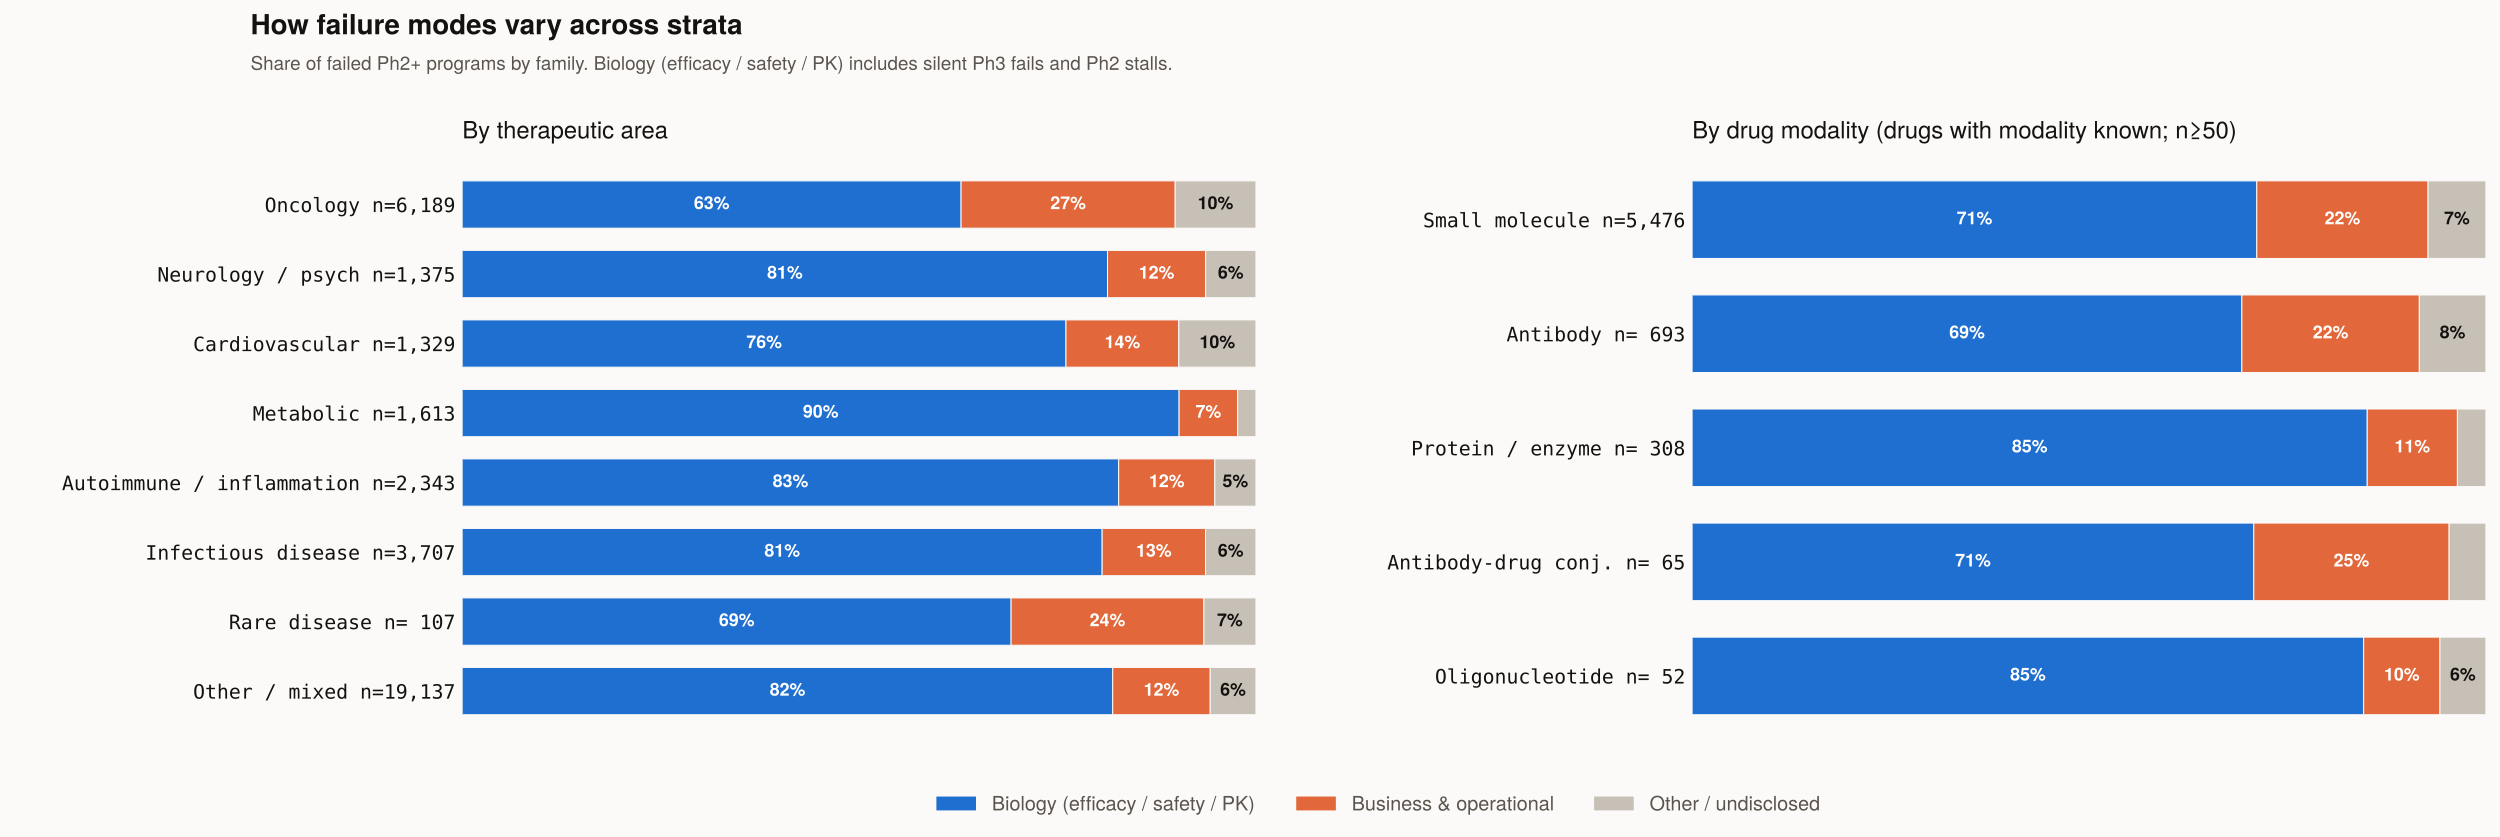
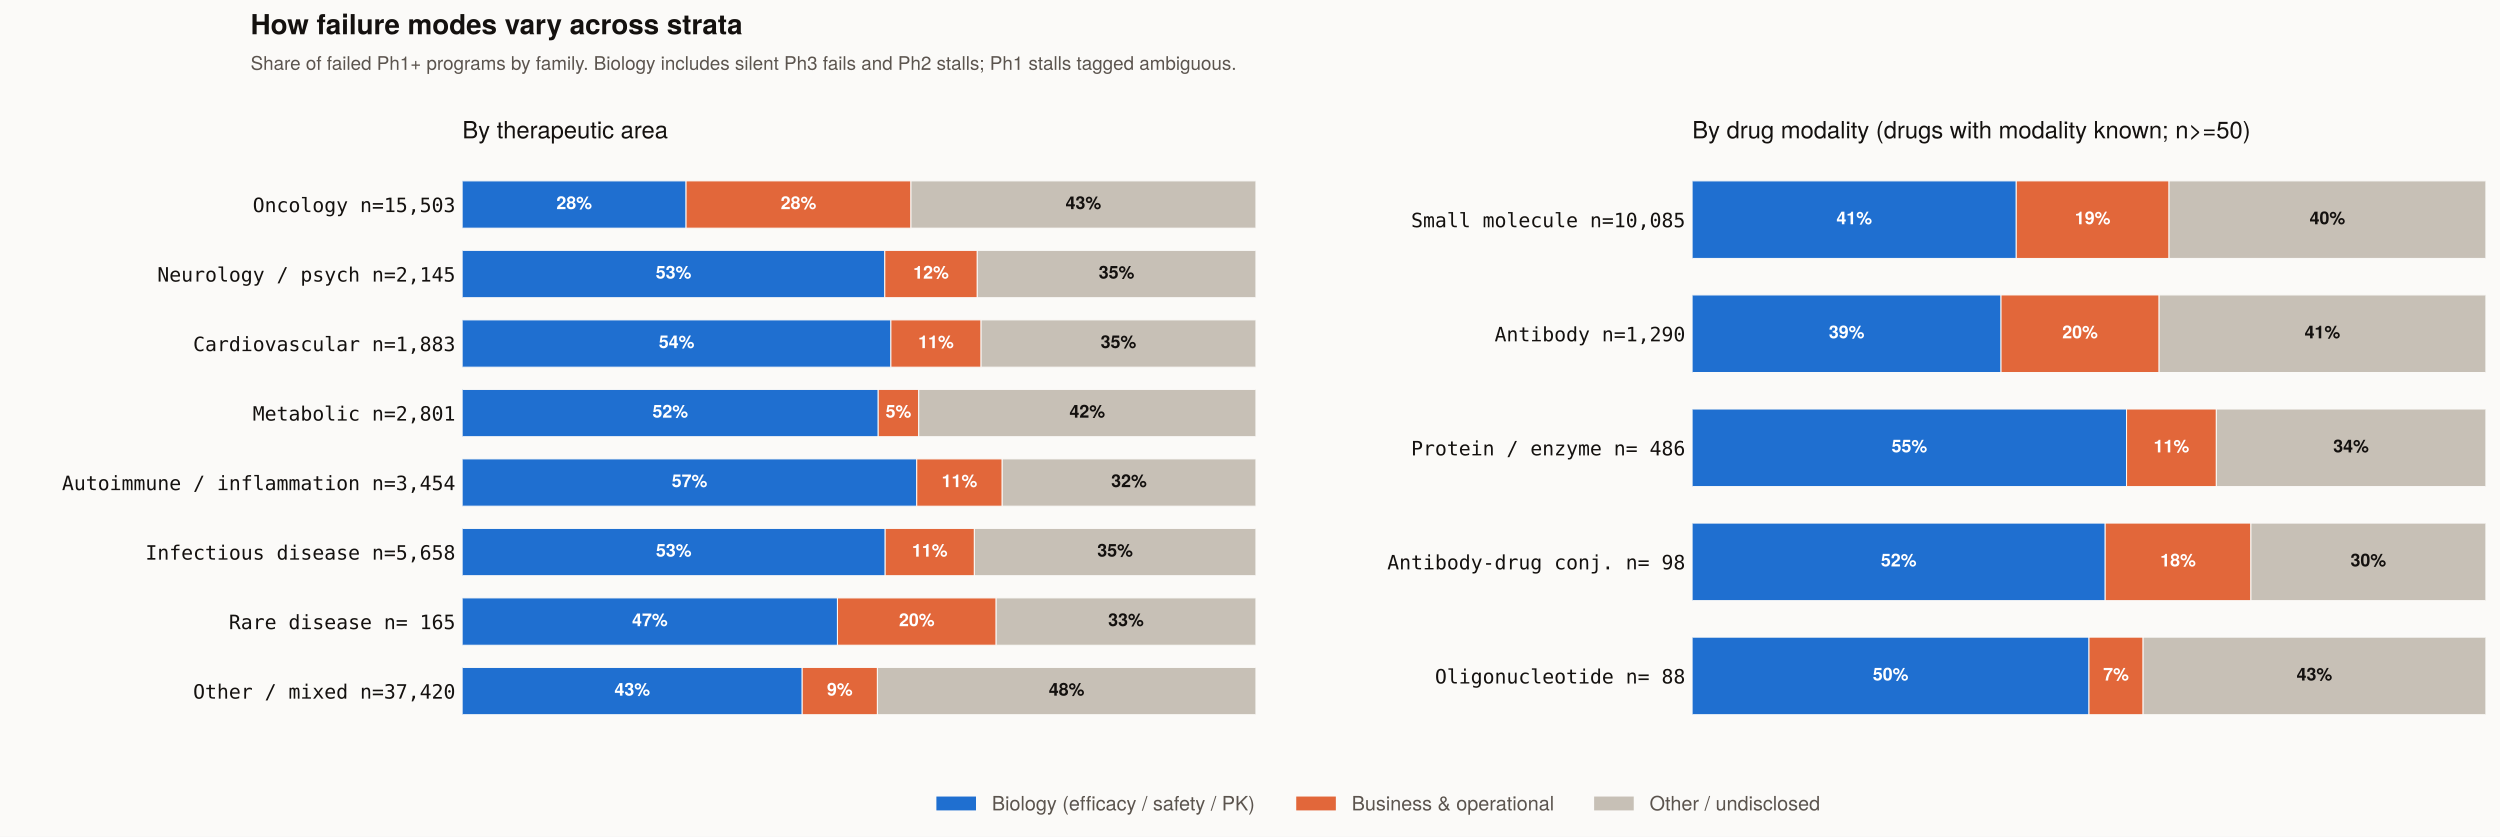
<svg xmlns="http://www.w3.org/2000/svg" width="1262.332pt" height="422.492pt" viewBox="0 0 1262.332 422.492" version="1.1">
  <defs>
    <style type="text/css">*{stroke-linejoin: round; stroke-linecap: butt}</style>
  </defs>
  <g id="figure_1">
    <g id="patch_1">
      <path d="M 0 422.492  L 1262.332 422.492  L 1262.332 -0  L 0 -0  z " style="fill: #fbfaf8" />
    </g>
    <g id="axes_1">
      <g id="patch_2">
        <path d="M 233.452 374.356  L 634.11 374.356  L 634.11 77.86  L 233.452 77.86  z " style="fill: #fbfaf8" />
      </g>
      <g id="matplotlib.axis_1" />
      <g id="matplotlib.axis_2">
        <g id="ytick_1">
          <g id="line2d_1" />
          <g id="text_1">
-             <text style="font-size: 10px; font-family: 'DejaVu Sans Mono', 'Bitstream Vera Sans Mono', 'Computer Modern Typewriter', 'Andale Mono', 'Nimbus Mono L', 'Courier New', 'Courier', 'Fixed', 'Terminal', monospace; text-anchor: end; fill: #14110f" x="229.952" y="107.096" transform="rotate(-0 229.9516 107.0962)">Oncology                     n=6,189</text>
+             <text style="font-size: 10px; font-family: 'DejaVu Sans Mono', 'Bitstream Vera Sans Mono', 'Computer Modern Typewriter', 'Andale Mono', 'Nimbus Mono L', 'Courier New', 'Courier', 'Fixed', 'Terminal', monospace; text-anchor: end; fill: #14110f" x="229.952" y="107.096" transform="rotate(-0 229.9516 107.0962)">Oncology                     n=15,503</text>
          </g>
        </g>
        <g id="ytick_2">
          <g id="line2d_2" />
          <g id="text_2">
-             <text style="font-size: 10px; font-family: 'DejaVu Sans Mono', 'Bitstream Vera Sans Mono', 'Computer Modern Typewriter', 'Andale Mono', 'Nimbus Mono L', 'Courier New', 'Courier', 'Fixed', 'Terminal', monospace; text-anchor: end; fill: #14110f" x="229.952" y="142.193" transform="rotate(-0 229.9516 142.1927)">Neurology / psych            n=1,375</text>
+             <text style="font-size: 10px; font-family: 'DejaVu Sans Mono', 'Bitstream Vera Sans Mono', 'Computer Modern Typewriter', 'Andale Mono', 'Nimbus Mono L', 'Courier New', 'Courier', 'Fixed', 'Terminal', monospace; text-anchor: end; fill: #14110f" x="229.952" y="142.193" transform="rotate(-0 229.9516 142.1927)">Neurology / psych            n=2,145</text>
          </g>
        </g>
        <g id="ytick_3">
          <g id="line2d_3" />
          <g id="text_3">
-             <text style="font-size: 10px; font-family: 'DejaVu Sans Mono', 'Bitstream Vera Sans Mono', 'Computer Modern Typewriter', 'Andale Mono', 'Nimbus Mono L', 'Courier New', 'Courier', 'Fixed', 'Terminal', monospace; text-anchor: end; fill: #14110f" x="229.952" y="177.289" transform="rotate(-0 229.9516 177.2893)">Cardiovascular               n=1,329</text>
+             <text style="font-size: 10px; font-family: 'DejaVu Sans Mono', 'Bitstream Vera Sans Mono', 'Computer Modern Typewriter', 'Andale Mono', 'Nimbus Mono L', 'Courier New', 'Courier', 'Fixed', 'Terminal', monospace; text-anchor: end; fill: #14110f" x="229.952" y="177.289" transform="rotate(-0 229.9516 177.2893)">Cardiovascular               n=1,883</text>
          </g>
        </g>
        <g id="ytick_4">
          <g id="line2d_4" />
          <g id="text_4">
-             <text style="font-size: 10px; font-family: 'DejaVu Sans Mono', 'Bitstream Vera Sans Mono', 'Computer Modern Typewriter', 'Andale Mono', 'Nimbus Mono L', 'Courier New', 'Courier', 'Fixed', 'Terminal', monospace; text-anchor: end; fill: #14110f" x="229.952" y="212.386" transform="rotate(-0 229.9516 212.3859)">Metabolic                    n=1,613</text>
+             <text style="font-size: 10px; font-family: 'DejaVu Sans Mono', 'Bitstream Vera Sans Mono', 'Computer Modern Typewriter', 'Andale Mono', 'Nimbus Mono L', 'Courier New', 'Courier', 'Fixed', 'Terminal', monospace; text-anchor: end; fill: #14110f" x="229.952" y="212.386" transform="rotate(-0 229.9516 212.3859)">Metabolic                    n=2,801</text>
          </g>
        </g>
        <g id="ytick_5">
          <g id="line2d_5" />
          <g id="text_5">
-             <text style="font-size: 10px; font-family: 'DejaVu Sans Mono', 'Bitstream Vera Sans Mono', 'Computer Modern Typewriter', 'Andale Mono', 'Nimbus Mono L', 'Courier New', 'Courier', 'Fixed', 'Terminal', monospace; text-anchor: end; fill: #14110f" x="229.952" y="247.483" transform="rotate(-0 229.9516 247.4825)">Autoimmune / inflammation    n=2,343</text>
+             <text style="font-size: 10px; font-family: 'DejaVu Sans Mono', 'Bitstream Vera Sans Mono', 'Computer Modern Typewriter', 'Andale Mono', 'Nimbus Mono L', 'Courier New', 'Courier', 'Fixed', 'Terminal', monospace; text-anchor: end; fill: #14110f" x="229.952" y="247.483" transform="rotate(-0 229.9516 247.4825)">Autoimmune / inflammation    n=3,454</text>
          </g>
        </g>
        <g id="ytick_6">
          <g id="line2d_6" />
          <g id="text_6">
-             <text style="font-size: 10px; font-family: 'DejaVu Sans Mono', 'Bitstream Vera Sans Mono', 'Computer Modern Typewriter', 'Andale Mono', 'Nimbus Mono L', 'Courier New', 'Courier', 'Fixed', 'Terminal', monospace; text-anchor: end; fill: #14110f" x="229.952" y="282.579" transform="rotate(-0 229.9516 282.5791)">Infectious disease           n=3,707</text>
+             <text style="font-size: 10px; font-family: 'DejaVu Sans Mono', 'Bitstream Vera Sans Mono', 'Computer Modern Typewriter', 'Andale Mono', 'Nimbus Mono L', 'Courier New', 'Courier', 'Fixed', 'Terminal', monospace; text-anchor: end; fill: #14110f" x="229.952" y="282.579" transform="rotate(-0 229.9516 282.5791)">Infectious disease           n=5,658</text>
          </g>
        </g>
        <g id="ytick_7">
          <g id="line2d_7" />
          <g id="text_7">
-             <text style="font-size: 10px; font-family: 'DejaVu Sans Mono', 'Bitstream Vera Sans Mono', 'Computer Modern Typewriter', 'Andale Mono', 'Nimbus Mono L', 'Courier New', 'Courier', 'Fixed', 'Terminal', monospace; text-anchor: end; fill: #14110f" x="229.952" y="317.676" transform="rotate(-0 229.9516 317.6757)">Rare disease                 n=  107</text>
+             <text style="font-size: 10px; font-family: 'DejaVu Sans Mono', 'Bitstream Vera Sans Mono', 'Computer Modern Typewriter', 'Andale Mono', 'Nimbus Mono L', 'Courier New', 'Courier', 'Fixed', 'Terminal', monospace; text-anchor: end; fill: #14110f" x="229.952" y="317.676" transform="rotate(-0 229.9516 317.6757)">Rare disease                 n=  165</text>
          </g>
        </g>
        <g id="ytick_8">
          <g id="line2d_8" />
          <g id="text_8">
-             <text style="font-size: 10px; font-family: 'DejaVu Sans Mono', 'Bitstream Vera Sans Mono', 'Computer Modern Typewriter', 'Andale Mono', 'Nimbus Mono L', 'Courier New', 'Courier', 'Fixed', 'Terminal', monospace; text-anchor: end; fill: #14110f" x="229.952" y="352.772" transform="rotate(-0 229.9516 352.7723)">Other / mixed                n=19,137</text>
+             <text style="font-size: 10px; font-family: 'DejaVu Sans Mono', 'Bitstream Vera Sans Mono', 'Computer Modern Typewriter', 'Andale Mono', 'Nimbus Mono L', 'Courier New', 'Courier', 'Fixed', 'Terminal', monospace; text-anchor: end; fill: #14110f" x="229.952" y="352.772" transform="rotate(-0 229.9516 352.7723)">Other / mixed                n=37,420</text>
          </g>
        </g>
      </g>
      <g id="patch_3">
-         <path d="M 233.452 91.338  L 485.279 91.338  L 485.279 115.203  L 233.452 115.203  z " clip-path="url(#peff1cca6f4)" style="fill: #1f6fd0; stroke: #fbfaf8; stroke-width: 0.5; stroke-linejoin: miter" />
+         <path d="M 233.452 91.338  L 346.415 91.338  L 346.415 115.203  L 233.452 115.203  z " clip-path="url(#pc1fa1af60c)" style="fill: #1f6fd0; stroke: #fbfaf8; stroke-width: 0.5; stroke-linejoin: miter" />
      </g>
      <g id="patch_4">
-         <path d="M 233.452 126.434  L 559.224 126.434  L 559.224 150.3  L 233.452 150.3  z " clip-path="url(#peff1cca6f4)" style="fill: #1f6fd0; stroke: #fbfaf8; stroke-width: 0.5; stroke-linejoin: miter" />
+         <path d="M 233.452 126.434  L 446.763 126.434  L 446.763 150.3  L 233.452 150.3  z " clip-path="url(#pc1fa1af60c)" style="fill: #1f6fd0; stroke: #fbfaf8; stroke-width: 0.5; stroke-linejoin: miter" />
      </g>
      <g id="patch_5">
-         <path d="M 233.452 161.531  L 538.242 161.531  L 538.242 185.396  L 233.452 185.396  z " clip-path="url(#peff1cca6f4)" style="fill: #1f6fd0; stroke: #fbfaf8; stroke-width: 0.5; stroke-linejoin: miter" />
+         <path d="M 233.452 161.531  L 449.846 161.531  L 449.846 185.396  L 233.452 185.396  z " clip-path="url(#pc1fa1af60c)" style="fill: #1f6fd0; stroke: #fbfaf8; stroke-width: 0.5; stroke-linejoin: miter" />
      </g>
      <g id="patch_6">
-         <path d="M 233.452 196.627  L 595.361 196.627  L 595.361 220.493  L 233.452 220.493  z " clip-path="url(#peff1cca6f4)" style="fill: #1f6fd0; stroke: #fbfaf8; stroke-width: 0.5; stroke-linejoin: miter" />
+         <path d="M 233.452 196.627  L 443.436 196.627  L 443.436 220.493  L 233.452 220.493  z " clip-path="url(#pc1fa1af60c)" style="fill: #1f6fd0; stroke: #fbfaf8; stroke-width: 0.5; stroke-linejoin: miter" />
      </g>
      <g id="patch_7">
-         <path d="M 233.452 231.724  L 564.854 231.724  L 564.854 255.59  L 233.452 255.59  z " clip-path="url(#peff1cca6f4)" style="fill: #1f6fd0; stroke: #fbfaf8; stroke-width: 0.5; stroke-linejoin: miter" />
+         <path d="M 233.452 231.724  L 462.897 231.724  L 462.897 255.59  L 233.452 255.59  z " clip-path="url(#pc1fa1af60c)" style="fill: #1f6fd0; stroke: #fbfaf8; stroke-width: 0.5; stroke-linejoin: miter" />
      </g>
      <g id="patch_8">
-         <path d="M 233.452 266.82  L 556.508 266.82  L 556.508 290.686  L 233.452 290.686  z " clip-path="url(#peff1cca6f4)" style="fill: #1f6fd0; stroke: #fbfaf8; stroke-width: 0.5; stroke-linejoin: miter" />
+         <path d="M 233.452 266.82  L 446.952 266.82  L 446.952 290.686  L 233.452 290.686  z " clip-path="url(#pc1fa1af60c)" style="fill: #1f6fd0; stroke: #fbfaf8; stroke-width: 0.5; stroke-linejoin: miter" />
      </g>
      <g id="patch_9">
-         <path d="M 233.452 301.917  L 510.543 301.917  L 510.543 325.783  L 233.452 325.783  z " clip-path="url(#peff1cca6f4)" style="fill: #1f6fd0; stroke: #fbfaf8; stroke-width: 0.5; stroke-linejoin: miter" />
+         <path d="M 233.452 301.917  L 422.854 301.917  L 422.854 325.783  L 233.452 325.783  z " clip-path="url(#pc1fa1af60c)" style="fill: #1f6fd0; stroke: #fbfaf8; stroke-width: 0.5; stroke-linejoin: miter" />
      </g>
      <g id="patch_10">
-         <path d="M 233.452 337.014  L 561.859 337.014  L 561.859 360.879  L 233.452 360.879  z " clip-path="url(#peff1cca6f4)" style="fill: #1f6fd0; stroke: #fbfaf8; stroke-width: 0.5; stroke-linejoin: miter" />
+         <path d="M 233.452 337.014  L 405.054 337.014  L 405.054 360.879  L 233.452 360.879  z " clip-path="url(#pc1fa1af60c)" style="fill: #1f6fd0; stroke: #fbfaf8; stroke-width: 0.5; stroke-linejoin: miter" />
      </g>
      <g id="text_9">
-         <text style="font-weight: 700; font-size: 9px; font-family: 'Helvetica Neue'; text-anchor: middle; fill: #ffffff" x="359.366" y="105.597" transform="rotate(-0 359.3655 105.597)">63%</text>
+         <text style="font-weight: 700; font-size: 9px; font-family: 'Helvetica Neue'; text-anchor: middle; fill: #ffffff" x="289.934" y="105.597" transform="rotate(-0 289.9335 105.597)">28%</text>
      </g>
      <g id="text_10">
-         <text style="font-weight: 700; font-size: 9px; font-family: 'Helvetica Neue'; text-anchor: middle; fill: #ffffff" x="396.338" y="140.694" transform="rotate(-0 396.3376 140.6936)">81%</text>
+         <text style="font-weight: 700; font-size: 9px; font-family: 'Helvetica Neue'; text-anchor: middle; fill: #ffffff" x="340.107" y="140.694" transform="rotate(-0 340.1071 140.6936)">53%</text>
      </g>
      <g id="text_11">
-         <text style="font-weight: 700; font-size: 9px; font-family: 'Helvetica Neue'; text-anchor: middle; fill: #ffffff" x="385.847" y="175.79" transform="rotate(-0 385.8466 175.7902)">76%</text>
+         <text style="font-weight: 700; font-size: 9px; font-family: 'Helvetica Neue'; text-anchor: middle; fill: #ffffff" x="341.649" y="175.79" transform="rotate(-0 341.6486 175.7902)">54%</text>
      </g>
      <g id="text_12">
-         <text style="font-weight: 700; font-size: 9px; font-family: 'Helvetica Neue'; text-anchor: middle; fill: #ffffff" x="414.406" y="210.887" transform="rotate(-0 414.4063 210.8868)">90%</text>
+         <text style="font-weight: 700; font-size: 9px; font-family: 'Helvetica Neue'; text-anchor: middle; fill: #ffffff" x="338.444" y="210.887" transform="rotate(-0 338.4439 210.8868)">52%</text>
      </g>
      <g id="text_13">
-         <text style="font-weight: 700; font-size: 9px; font-family: 'Helvetica Neue'; text-anchor: middle; fill: #ffffff" x="399.153" y="245.983" transform="rotate(-0 399.153 245.9834)">83%</text>
+         <text style="font-weight: 700; font-size: 9px; font-family: 'Helvetica Neue'; text-anchor: middle; fill: #ffffff" x="348.174" y="245.983" transform="rotate(-0 348.1741 245.9834)">57%</text>
      </g>
      <g id="text_14">
-         <text style="font-weight: 700; font-size: 9px; font-family: 'Helvetica Neue'; text-anchor: middle; fill: #ffffff" x="394.98" y="281.08" transform="rotate(-0 394.9796 281.08)">81%</text>
+         <text style="font-weight: 700; font-size: 9px; font-family: 'Helvetica Neue'; text-anchor: middle; fill: #ffffff" x="340.202" y="281.08" transform="rotate(-0 340.2019 281.08)">53%</text>
      </g>
      <g id="text_15">
-         <text style="font-weight: 700; font-size: 9px; font-family: 'Helvetica Neue'; text-anchor: middle; fill: #ffffff" x="371.997" y="316.177" transform="rotate(-0 371.9971 316.1766)">69%</text>
+         <text style="font-weight: 700; font-size: 9px; font-family: 'Helvetica Neue'; text-anchor: middle; fill: #ffffff" x="328.153" y="316.177" transform="rotate(-0 328.1527 316.1766)">47%</text>
      </g>
      <g id="text_16">
-         <text style="font-weight: 700; font-size: 9px; font-family: 'Helvetica Neue'; text-anchor: middle; fill: #ffffff" x="397.655" y="351.273" transform="rotate(-0 397.6553 351.2731)">82%</text>
+         <text style="font-weight: 700; font-size: 9px; font-family: 'Helvetica Neue'; text-anchor: middle; fill: #ffffff" x="319.253" y="351.273" transform="rotate(-0 319.2527 351.2731)">43%</text>
      </g>
      <g id="patch_11">
-         <path d="M 485.279 91.338  L 593.391 91.338  L 593.391 115.203  L 485.279 115.203  z " clip-path="url(#peff1cca6f4)" style="fill: #e2673a; stroke: #fbfaf8; stroke-width: 0.5; stroke-linejoin: miter" />
+         <path d="M 346.415 91.338  L 459.974 91.338  L 459.974 115.203  L 346.415 115.203  z " clip-path="url(#pc1fa1af60c)" style="fill: #e2673a; stroke: #fbfaf8; stroke-width: 0.5; stroke-linejoin: miter" />
      </g>
      <g id="patch_12">
-         <path d="M 559.224 126.434  L 608.76 126.434  L 608.76 150.3  L 559.224 150.3  z " clip-path="url(#peff1cca6f4)" style="fill: #e2673a; stroke: #fbfaf8; stroke-width: 0.5; stroke-linejoin: miter" />
+         <path d="M 446.763 126.434  L 493.46 126.434  L 493.46 150.3  L 446.763 150.3  z " clip-path="url(#pc1fa1af60c)" style="fill: #e2673a; stroke: #fbfaf8; stroke-width: 0.5; stroke-linejoin: miter" />
      </g>
      <g id="patch_13">
-         <path d="M 538.242 161.531  L 595.22 161.531  L 595.22 185.396  L 538.242 185.396  z " clip-path="url(#peff1cca6f4)" style="fill: #e2673a; stroke: #fbfaf8; stroke-width: 0.5; stroke-linejoin: miter" />
+         <path d="M 449.846 161.531  L 495.38 161.531  L 495.38 185.396  L 449.846 185.396  z " clip-path="url(#pc1fa1af60c)" style="fill: #e2673a; stroke: #fbfaf8; stroke-width: 0.5; stroke-linejoin: miter" />
      </g>
      <g id="patch_14">
-         <path d="M 595.361 196.627  L 624.92 196.627  L 624.92 220.493  L 595.361 220.493  z " clip-path="url(#peff1cca6f4)" style="fill: #e2673a; stroke: #fbfaf8; stroke-width: 0.5; stroke-linejoin: miter" />
+         <path d="M 443.436 196.627  L 463.891 196.627  L 463.891 220.493  L 443.436 220.493  z " clip-path="url(#pc1fa1af60c)" style="fill: #e2673a; stroke: #fbfaf8; stroke-width: 0.5; stroke-linejoin: miter" />
      </g>
      <g id="patch_15">
-         <path d="M 564.854 231.724  L 613.419 231.724  L 613.419 255.59  L 564.854 255.59  z " clip-path="url(#peff1cca6f4)" style="fill: #e2673a; stroke: #fbfaf8; stroke-width: 0.5; stroke-linejoin: miter" />
+         <path d="M 462.897 231.724  L 506.048 231.724  L 506.048 255.59  L 462.897 255.59  z " clip-path="url(#pc1fa1af60c)" style="fill: #e2673a; stroke: #fbfaf8; stroke-width: 0.5; stroke-linejoin: miter" />
      </g>
      <g id="patch_16">
-         <path d="M 556.508 266.82  L 608.711 266.82  L 608.711 290.686  L 556.508 290.686  z " clip-path="url(#peff1cca6f4)" style="fill: #e2673a; stroke: #fbfaf8; stroke-width: 0.5; stroke-linejoin: miter" />
+         <path d="M 446.952 266.82  L 491.989 266.82  L 491.989 290.686  L 446.952 290.686  z " clip-path="url(#pc1fa1af60c)" style="fill: #e2673a; stroke: #fbfaf8; stroke-width: 0.5; stroke-linejoin: miter" />
      </g>
      <g id="patch_17">
-         <path d="M 510.543 301.917  L 607.899 301.917  L 607.899 325.783  L 510.543 325.783  z " clip-path="url(#peff1cca6f4)" style="fill: #e2673a; stroke: #fbfaf8; stroke-width: 0.5; stroke-linejoin: miter" />
+         <path d="M 422.854 301.917  L 502.986 301.917  L 502.986 325.783  L 422.854 325.783  z " clip-path="url(#pc1fa1af60c)" style="fill: #e2673a; stroke: #fbfaf8; stroke-width: 0.5; stroke-linejoin: miter" />
      </g>
      <g id="patch_18">
-         <path d="M 561.859 337.014  L 611.08 337.014  L 611.08 360.879  L 561.859 360.879  z " clip-path="url(#peff1cca6f4)" style="fill: #e2673a; stroke: #fbfaf8; stroke-width: 0.5; stroke-linejoin: miter" />
+         <path d="M 405.054 337.014  L 443.032 337.014  L 443.032 360.879  L 405.054 360.879  z " clip-path="url(#pc1fa1af60c)" style="fill: #e2673a; stroke: #fbfaf8; stroke-width: 0.5; stroke-linejoin: miter" />
      </g>
      <g id="text_17">
-         <text style="font-weight: 700; font-size: 9px; font-family: 'Helvetica Neue'; text-anchor: middle; fill: #ffffff" x="539.335" y="105.597" transform="rotate(-0 539.3351 105.597)">27%</text>
+         <text style="font-weight: 700; font-size: 9px; font-family: 'Helvetica Neue'; text-anchor: middle; fill: #ffffff" x="403.195" y="105.597" transform="rotate(-0 403.1947 105.597)">28%</text>
      </g>
      <g id="text_18">
-         <text style="font-weight: 700; font-size: 9px; font-family: 'Helvetica Neue'; text-anchor: middle; fill: #ffffff" x="583.992" y="140.694" transform="rotate(-0 583.9916 140.6936)">12%</text>
+         <text style="font-weight: 700; font-size: 9px; font-family: 'Helvetica Neue'; text-anchor: middle; fill: #ffffff" x="470.111" y="140.694" transform="rotate(-0 470.1111 140.6936)">12%</text>
      </g>
      <g id="text_19">
-         <text style="font-weight: 700; font-size: 9px; font-family: 'Helvetica Neue'; text-anchor: middle; fill: #ffffff" x="566.731" y="175.79" transform="rotate(-0 566.731 175.7902)">14%</text>
+         <text style="font-weight: 700; font-size: 9px; font-family: 'Helvetica Neue'; text-anchor: middle; fill: #ffffff" x="472.613" y="175.79" transform="rotate(-0 472.6128 175.7902)">11%</text>
      </g>
      <g id="text_20">
-         <text style="font-weight: 700; font-size: 9px; font-family: 'Helvetica Neue'; text-anchor: middle; fill: #ffffff" x="610.14" y="210.887" transform="rotate(-0 610.1404 210.8868)">7%</text>
+         <text style="font-weight: 700; font-size: 9px; font-family: 'Helvetica Neue'; text-anchor: middle; fill: #ffffff" x="453.664" y="210.887" transform="rotate(-0 453.6637 210.8868)">5%</text>
      </g>
      <g id="text_21">
-         <text style="font-weight: 700; font-size: 9px; font-family: 'Helvetica Neue'; text-anchor: middle; fill: #ffffff" x="589.137" y="245.983" transform="rotate(-0 589.1367 245.9834)">12%</text>
+         <text style="font-weight: 700; font-size: 9px; font-family: 'Helvetica Neue'; text-anchor: middle; fill: #ffffff" x="484.472" y="245.983" transform="rotate(-0 484.4723 245.9834)">11%</text>
      </g>
      <g id="text_22">
-         <text style="font-weight: 700; font-size: 9px; font-family: 'Helvetica Neue'; text-anchor: middle; fill: #ffffff" x="582.609" y="281.08" transform="rotate(-0 582.6095 281.08)">13%</text>
+         <text style="font-weight: 700; font-size: 9px; font-family: 'Helvetica Neue'; text-anchor: middle; fill: #ffffff" x="469.471" y="281.08" transform="rotate(-0 469.4706 281.08)">11%</text>
      </g>
      <g id="text_23">
-         <text style="font-weight: 700; font-size: 9px; font-family: 'Helvetica Neue'; text-anchor: middle; fill: #ffffff" x="559.221" y="316.177" transform="rotate(-0 559.2209 316.1766)">24%</text>
+         <text style="font-weight: 700; font-size: 9px; font-family: 'Helvetica Neue'; text-anchor: middle; fill: #ffffff" x="462.92" y="316.177" transform="rotate(-0 462.9198 316.1766)">20%</text>
      </g>
      <g id="text_24">
-         <text style="font-weight: 700; font-size: 9px; font-family: 'Helvetica Neue'; text-anchor: middle; fill: #ffffff" x="586.47" y="351.273" transform="rotate(-0 586.4697 351.2731)">12%</text>
+         <text style="font-weight: 700; font-size: 9px; font-family: 'Helvetica Neue'; text-anchor: middle; fill: #ffffff" x="424.043" y="351.273" transform="rotate(-0 424.0429 351.2731)">9%</text>
      </g>
      <g id="patch_19">
-         <path d="M 593.391 91.338  L 634.11 91.338  L 634.11 115.203  L 593.391 115.203  z " clip-path="url(#peff1cca6f4)" style="fill: #c7c0b6; stroke: #fbfaf8; stroke-width: 0.5; stroke-linejoin: miter" />
+         <path d="M 459.974 91.338  L 634.11 91.338  L 634.11 115.203  L 459.974 115.203  z " clip-path="url(#pc1fa1af60c)" style="fill: #c7c0b6; stroke: #fbfaf8; stroke-width: 0.5; stroke-linejoin: miter" />
      </g>
      <g id="patch_20">
-         <path d="M 608.76 126.434  L 634.11 126.434  L 634.11 150.3  L 608.76 150.3  z " clip-path="url(#peff1cca6f4)" style="fill: #c7c0b6; stroke: #fbfaf8; stroke-width: 0.5; stroke-linejoin: miter" />
+         <path d="M 493.46 126.434  L 634.11 126.434  L 634.11 150.3  L 493.46 150.3  z " clip-path="url(#pc1fa1af60c)" style="fill: #c7c0b6; stroke: #fbfaf8; stroke-width: 0.5; stroke-linejoin: miter" />
      </g>
      <g id="patch_21">
-         <path d="M 595.22 161.531  L 634.11 161.531  L 634.11 185.396  L 595.22 185.396  z " clip-path="url(#peff1cca6f4)" style="fill: #c7c0b6; stroke: #fbfaf8; stroke-width: 0.5; stroke-linejoin: miter" />
+         <path d="M 495.38 161.531  L 634.11 161.531  L 634.11 185.396  L 495.38 185.396  z " clip-path="url(#pc1fa1af60c)" style="fill: #c7c0b6; stroke: #fbfaf8; stroke-width: 0.5; stroke-linejoin: miter" />
      </g>
      <g id="patch_22">
-         <path d="M 624.92 196.627  L 634.11 196.627  L 634.11 220.493  L 624.92 220.493  z " clip-path="url(#peff1cca6f4)" style="fill: #c7c0b6; stroke: #fbfaf8; stroke-width: 0.5; stroke-linejoin: miter" />
+         <path d="M 463.891 196.627  L 634.11 196.627  L 634.11 220.493  L 463.891 220.493  z " clip-path="url(#pc1fa1af60c)" style="fill: #c7c0b6; stroke: #fbfaf8; stroke-width: 0.5; stroke-linejoin: miter" />
      </g>
      <g id="patch_23">
-         <path d="M 613.419 231.724  L 634.11 231.724  L 634.11 255.59  L 613.419 255.59  z " clip-path="url(#peff1cca6f4)" style="fill: #c7c0b6; stroke: #fbfaf8; stroke-width: 0.5; stroke-linejoin: miter" />
+         <path d="M 506.048 231.724  L 634.11 231.724  L 634.11 255.59  L 506.048 255.59  z " clip-path="url(#pc1fa1af60c)" style="fill: #c7c0b6; stroke: #fbfaf8; stroke-width: 0.5; stroke-linejoin: miter" />
      </g>
      <g id="patch_24">
-         <path d="M 608.711 266.82  L 634.11 266.82  L 634.11 290.686  L 608.711 290.686  z " clip-path="url(#peff1cca6f4)" style="fill: #c7c0b6; stroke: #fbfaf8; stroke-width: 0.5; stroke-linejoin: miter" />
+         <path d="M 491.989 266.82  L 634.11 266.82  L 634.11 290.686  L 491.989 290.686  z " clip-path="url(#pc1fa1af60c)" style="fill: #c7c0b6; stroke: #fbfaf8; stroke-width: 0.5; stroke-linejoin: miter" />
      </g>
      <g id="patch_25">
-         <path d="M 607.899 301.917  L 634.11 301.917  L 634.11 325.783  L 607.899 325.783  z " clip-path="url(#peff1cca6f4)" style="fill: #c7c0b6; stroke: #fbfaf8; stroke-width: 0.5; stroke-linejoin: miter" />
+         <path d="M 502.986 301.917  L 634.11 301.917  L 634.11 325.783  L 502.986 325.783  z " clip-path="url(#pc1fa1af60c)" style="fill: #c7c0b6; stroke: #fbfaf8; stroke-width: 0.5; stroke-linejoin: miter" />
      </g>
      <g id="patch_26">
-         <path d="M 611.08 337.014  L 634.11 337.014  L 634.11 360.879  L 611.08 360.879  z " clip-path="url(#peff1cca6f4)" style="fill: #c7c0b6; stroke: #fbfaf8; stroke-width: 0.5; stroke-linejoin: miter" />
+         <path d="M 443.032 337.014  L 634.11 337.014  L 634.11 360.879  L 443.032 360.879  z " clip-path="url(#pc1fa1af60c)" style="fill: #c7c0b6; stroke: #fbfaf8; stroke-width: 0.5; stroke-linejoin: miter" />
      </g>
      <g id="text_25">
-         <text style="font-weight: 700; font-size: 9px; font-family: 'Helvetica Neue'; text-anchor: middle; fill: #14110f" x="613.751" y="105.597" transform="rotate(-0 613.7505 105.597)">10%</text>
+         <text style="font-weight: 700; font-size: 9px; font-family: 'Helvetica Neue'; text-anchor: middle; fill: #14110f" x="547.042" y="105.597" transform="rotate(-0 547.0421 105.597)">43%</text>
      </g>
      <g id="text_26">
-         <text style="font-weight: 700; font-size: 9px; font-family: 'Helvetica Neue'; text-anchor: middle; fill: #14110f" x="621.435" y="140.694" transform="rotate(-0 621.435 140.6936)">6%</text>
+         <text style="font-weight: 700; font-size: 9px; font-family: 'Helvetica Neue'; text-anchor: middle; fill: #14110f" x="563.785" y="140.694" transform="rotate(-0 563.785 140.6936)">35%</text>
      </g>
      <g id="text_27">
-         <text style="font-weight: 700; font-size: 9px; font-family: 'Helvetica Neue'; text-anchor: middle; fill: #14110f" x="614.665" y="175.79" transform="rotate(-0 614.6653 175.7902)">10%</text>
+         <text style="font-weight: 700; font-size: 9px; font-family: 'Helvetica Neue'; text-anchor: middle; fill: #14110f" x="564.745" y="175.79" transform="rotate(-0 564.7451 175.7902)">35%</text>
      </g>
      <g id="text_28">
-         <text style="font-weight: 700; font-size: 9px; font-family: 'Helvetica Neue'; text-anchor: middle; fill: #14110f" x="623.765" y="245.983" transform="rotate(-0 623.7647 245.9834)">5%</text>
+         <text style="font-weight: 700; font-size: 9px; font-family: 'Helvetica Neue'; text-anchor: middle; fill: #14110f" x="549.001" y="210.887" transform="rotate(-0 549.0008 210.8868)">42%</text>
      </g>
      <g id="text_29">
-         <text style="font-weight: 700; font-size: 9px; font-family: 'Helvetica Neue'; text-anchor: middle; fill: #14110f" x="621.411" y="281.08" transform="rotate(-0 621.4108 281.08)">6%</text>
+         <text style="font-weight: 700; font-size: 9px; font-family: 'Helvetica Neue'; text-anchor: middle; fill: #14110f" x="570.079" y="245.983" transform="rotate(-0 570.0792 245.9834)">32%</text>
      </g>
      <g id="text_30">
-         <text style="font-weight: 700; font-size: 9px; font-family: 'Helvetica Neue'; text-anchor: middle; fill: #14110f" x="621.005" y="316.177" transform="rotate(-0 621.0047 316.1766)">7%</text>
+         <text style="font-weight: 700; font-size: 9px; font-family: 'Helvetica Neue'; text-anchor: middle; fill: #14110f" x="563.05" y="281.08" transform="rotate(-0 563.0497 281.08)">35%</text>
      </g>
      <g id="text_31">
-         <text style="font-weight: 700; font-size: 9px; font-family: 'Helvetica Neue'; text-anchor: middle; fill: #14110f" x="622.595" y="351.273" transform="rotate(-0 622.5954 351.2731)">6%</text>
+         <text style="font-weight: 700; font-size: 9px; font-family: 'Helvetica Neue'; text-anchor: middle; fill: #14110f" x="568.548" y="316.177" transform="rotate(-0 568.548 316.1766)">33%</text>
      </g>
      <g id="text_32">
+         <text style="font-weight: 700; font-size: 9px; font-family: 'Helvetica Neue'; text-anchor: middle; fill: #14110f" x="538.571" y="351.273" transform="rotate(-0 538.5711 351.2731)">48%</text>
+       </g>
+       <g id="text_33">
        <text style="font-size: 12px; font-family: 'Helvetica Neue'; text-anchor: start; fill: #14110f" x="233.452" y="69.86" transform="rotate(-0 233.4516 69.86044)">By therapeutic area</text>
      </g>
    </g>
    <g id="axes_2">
      <g id="patch_27">
        <path d="M 854.473 374.356  L 1255.132 374.356  L 1255.132 77.86  L 854.473 77.86  z " style="fill: #fbfaf8" />
      </g>
      <g id="matplotlib.axis_3" />
      <g id="matplotlib.axis_4">
        <g id="ytick_9">
          <g id="line2d_9" />
-           <g id="text_33">
-             <text style="font-size: 10px; font-family: 'DejaVu Sans Mono', 'Bitstream Vera Sans Mono', 'Computer Modern Typewriter', 'Andale Mono', 'Nimbus Mono L', 'Courier New', 'Courier', 'Fixed', 'Terminal', monospace; text-anchor: end; fill: #14110f" x="850.973" y="114.745" transform="rotate(-0 850.9727 114.7454)">Small molecule               n=5,476</text>
+           <g id="text_34">
+             <text style="font-size: 10px; font-family: 'DejaVu Sans Mono', 'Bitstream Vera Sans Mono', 'Computer Modern Typewriter', 'Andale Mono', 'Nimbus Mono L', 'Courier New', 'Courier', 'Fixed', 'Terminal', monospace; text-anchor: end; fill: #14110f" x="850.973" y="114.745" transform="rotate(-0 850.9727 114.7454)">Small molecule               n=10,085</text>
          </g>
        </g>
        <g id="ytick_10">
          <g id="line2d_10" />
-           <g id="text_34">
-             <text style="font-size: 10px; font-family: 'DejaVu Sans Mono', 'Bitstream Vera Sans Mono', 'Computer Modern Typewriter', 'Andale Mono', 'Nimbus Mono L', 'Courier New', 'Courier', 'Fixed', 'Terminal', monospace; text-anchor: end; fill: #14110f" x="850.973" y="172.34" transform="rotate(-0 850.9727 172.3398)">Antibody                     n=  693</text>
+           <g id="text_35">
+             <text style="font-size: 10px; font-family: 'DejaVu Sans Mono', 'Bitstream Vera Sans Mono', 'Computer Modern Typewriter', 'Andale Mono', 'Nimbus Mono L', 'Courier New', 'Courier', 'Fixed', 'Terminal', monospace; text-anchor: end; fill: #14110f" x="850.973" y="172.34" transform="rotate(-0 850.9727 172.3398)">Antibody                     n=1,290</text>
          </g>
        </g>
        <g id="ytick_11">
          <g id="line2d_11" />
-           <g id="text_35">
-             <text style="font-size: 10px; font-family: 'DejaVu Sans Mono', 'Bitstream Vera Sans Mono', 'Computer Modern Typewriter', 'Andale Mono', 'Nimbus Mono L', 'Courier New', 'Courier', 'Fixed', 'Terminal', monospace; text-anchor: end; fill: #14110f" x="850.973" y="229.934" transform="rotate(-0 850.9727 229.9342)">Protein / enzyme             n=  308</text>
+           <g id="text_36">
+             <text style="font-size: 10px; font-family: 'DejaVu Sans Mono', 'Bitstream Vera Sans Mono', 'Computer Modern Typewriter', 'Andale Mono', 'Nimbus Mono L', 'Courier New', 'Courier', 'Fixed', 'Terminal', monospace; text-anchor: end; fill: #14110f" x="850.973" y="229.934" transform="rotate(-0 850.9727 229.9342)">Protein / enzyme             n=  486</text>
          </g>
        </g>
        <g id="ytick_12">
          <g id="line2d_12" />
-           <g id="text_36">
-             <text style="font-size: 10px; font-family: 'DejaVu Sans Mono', 'Bitstream Vera Sans Mono', 'Computer Modern Typewriter', 'Andale Mono', 'Nimbus Mono L', 'Courier New', 'Courier', 'Fixed', 'Terminal', monospace; text-anchor: end; fill: #14110f" x="850.973" y="287.502" transform="rotate(-0 850.9727 287.5021)">Antibody-drug conj.          n=   65</text>
+           <g id="text_37">
+             <text style="font-size: 10px; font-family: 'DejaVu Sans Mono', 'Bitstream Vera Sans Mono', 'Computer Modern Typewriter', 'Andale Mono', 'Nimbus Mono L', 'Courier New', 'Courier', 'Fixed', 'Terminal', monospace; text-anchor: end; fill: #14110f" x="850.973" y="287.502" transform="rotate(-0 850.9727 287.5021)">Antibody-drug conj.          n=   98</text>
          </g>
        </g>
        <g id="ytick_13">
          <g id="line2d_13" />
-           <g id="text_37">
-             <text style="font-size: 10px; font-family: 'DejaVu Sans Mono', 'Bitstream Vera Sans Mono', 'Computer Modern Typewriter', 'Andale Mono', 'Nimbus Mono L', 'Courier New', 'Courier', 'Fixed', 'Terminal', monospace; text-anchor: end; fill: #14110f" x="850.973" y="345.123" transform="rotate(-0 850.9727 345.123)">Oligonucleotide              n=   52</text>
+           <g id="text_38">
+             <text style="font-size: 10px; font-family: 'DejaVu Sans Mono', 'Bitstream Vera Sans Mono', 'Computer Modern Typewriter', 'Andale Mono', 'Nimbus Mono L', 'Courier New', 'Courier', 'Fixed', 'Terminal', monospace; text-anchor: end; fill: #14110f" x="850.973" y="345.123" transform="rotate(-0 850.9727 345.123)">Oligonucleotide              n=   88</text>
          </g>
        </g>
      </g>
      <g id="patch_28">
-         <path d="M 854.473 91.338  L 1139.529 91.338  L 1139.529 130.502  L 854.473 130.502  z " clip-path="url(#p7d039b7527)" style="fill: #1f6fd0; stroke: #fbfaf8; stroke-width: 0.5; stroke-linejoin: miter" />
+         <path d="M 854.473 91.338  L 1018.073 91.338  L 1018.073 130.502  L 854.473 130.502  z " clip-path="url(#pd0d19494de)" style="fill: #1f6fd0; stroke: #fbfaf8; stroke-width: 0.5; stroke-linejoin: miter" />
      </g>
      <g id="patch_29">
-         <path d="M 854.473 148.932  L 1131.985 148.932  L 1131.985 188.096  L 854.473 188.096  z " clip-path="url(#p7d039b7527)" style="fill: #1f6fd0; stroke: #fbfaf8; stroke-width: 0.5; stroke-linejoin: miter" />
+         <path d="M 854.473 148.932  L 1010.388 148.932  L 1010.388 188.096  L 854.473 188.096  z " clip-path="url(#pd0d19494de)" style="fill: #1f6fd0; stroke: #fbfaf8; stroke-width: 0.5; stroke-linejoin: miter" />
      </g>
      <g id="patch_30">
-         <path d="M 854.473 206.526  L 1195.293 206.526  L 1195.293 245.691  L 854.473 245.691  z " clip-path="url(#p7d039b7527)" style="fill: #1f6fd0; stroke: #fbfaf8; stroke-width: 0.5; stroke-linejoin: miter" />
+         <path d="M 854.473 206.526  L 1073.763 206.526  L 1073.763 245.691  L 854.473 245.691  z " clip-path="url(#pd0d19494de)" style="fill: #1f6fd0; stroke: #fbfaf8; stroke-width: 0.5; stroke-linejoin: miter" />
      </g>
      <g id="patch_31">
-         <path d="M 854.473 264.121  L 1138.016 264.121  L 1138.016 303.285  L 854.473 303.285  z " clip-path="url(#p7d039b7527)" style="fill: #1f6fd0; stroke: #fbfaf8; stroke-width: 0.5; stroke-linejoin: miter" />
+         <path d="M 854.473 264.121  L 1062.979 264.121  L 1062.979 303.285  L 854.473 303.285  z " clip-path="url(#pd0d19494de)" style="fill: #1f6fd0; stroke: #fbfaf8; stroke-width: 0.5; stroke-linejoin: miter" />
      </g>
      <g id="patch_32">
-         <path d="M 854.473 321.715  L 1193.492 321.715  L 1193.492 360.879  L 854.473 360.879  z " clip-path="url(#p7d039b7527)" style="fill: #1f6fd0; stroke: #fbfaf8; stroke-width: 0.5; stroke-linejoin: miter" />
-       </g>
-       <g id="text_38">
-         <text style="font-weight: 700; font-size: 9px; font-family: 'Helvetica Neue'; text-anchor: middle; fill: #ffffff" x="997.001" y="113.246" transform="rotate(-0 997.0008 113.2463)">71%</text>
+         <path d="M 854.473 321.715  L 1054.802 321.715  L 1054.802 360.879  L 854.473 360.879  z " clip-path="url(#pd0d19494de)" style="fill: #1f6fd0; stroke: #fbfaf8; stroke-width: 0.5; stroke-linejoin: miter" />
      </g>
      <g id="text_39">
-         <text style="font-weight: 700; font-size: 9px; font-family: 'Helvetica Neue'; text-anchor: middle; fill: #ffffff" x="993.229" y="170.841" transform="rotate(-0 993.229 170.8407)">69%</text>
+         <text style="font-weight: 700; font-size: 9px; font-family: 'Helvetica Neue'; text-anchor: middle; fill: #ffffff" x="936.273" y="113.246" transform="rotate(-0 936.2731 113.2463)">41%</text>
      </g>
      <g id="text_40">
-         <text style="font-weight: 700; font-size: 9px; font-family: 'Helvetica Neue'; text-anchor: middle; fill: #ffffff" x="1024.883" y="228.435" transform="rotate(-0 1024.883 228.4351)">85%</text>
+         <text style="font-weight: 700; font-size: 9px; font-family: 'Helvetica Neue'; text-anchor: middle; fill: #ffffff" x="932.43" y="170.841" transform="rotate(-0 932.4304 170.8407)">39%</text>
      </g>
      <g id="text_41">
-         <text style="font-weight: 700; font-size: 9px; font-family: 'Helvetica Neue'; text-anchor: middle; fill: #ffffff" x="996.244" y="286.029" transform="rotate(-0 996.2443 286.0295)">71%</text>
+         <text style="font-weight: 700; font-size: 9px; font-family: 'Helvetica Neue'; text-anchor: middle; fill: #ffffff" x="964.118" y="228.435" transform="rotate(-0 964.1181 228.4351)">55%</text>
      </g>
      <g id="text_42">
-         <text style="font-weight: 700; font-size: 9px; font-family: 'Helvetica Neue'; text-anchor: middle; fill: #ffffff" x="1023.982" y="343.624" transform="rotate(-0 1023.982 343.6239)">85%</text>
+         <text style="font-weight: 700; font-size: 9px; font-family: 'Helvetica Neue'; text-anchor: middle; fill: #ffffff" x="958.726" y="286.029" transform="rotate(-0 958.7258 286.0295)">52%</text>
+       </g>
+       <g id="text_43">
+         <text style="font-weight: 700; font-size: 9px; font-family: 'Helvetica Neue'; text-anchor: middle; fill: #ffffff" x="954.637" y="343.624" transform="rotate(-0 954.6374 343.6239)">50%</text>
      </g>
      <g id="patch_33">
-         <path d="M 1139.529 91.338  L 1226.011 91.338  L 1226.011 130.502  L 1139.529 130.502  z " clip-path="url(#p7d039b7527)" style="fill: #e2673a; stroke: #fbfaf8; stroke-width: 0.5; stroke-linejoin: miter" />
+         <path d="M 1018.073 91.338  L 1095.226 91.338  L 1095.226 130.502  L 1018.073 130.502  z " clip-path="url(#pd0d19494de)" style="fill: #e2673a; stroke: #fbfaf8; stroke-width: 0.5; stroke-linejoin: miter" />
      </g>
      <g id="patch_34">
-         <path d="M 1131.985 148.932  L 1221.599 148.932  L 1221.599 188.096  L 1131.985 188.096  z " clip-path="url(#p7d039b7527)" style="fill: #e2673a; stroke: #fbfaf8; stroke-width: 0.5; stroke-linejoin: miter" />
+         <path d="M 1010.388 148.932  L 1090.209 148.932  L 1090.209 188.096  L 1010.388 188.096  z " clip-path="url(#pd0d19494de)" style="fill: #e2673a; stroke: #fbfaf8; stroke-width: 0.5; stroke-linejoin: miter" />
      </g>
      <g id="patch_35">
-         <path d="M 1195.293 206.526  L 1240.822 206.526  L 1240.822 245.691  L 1195.293 245.691  z " clip-path="url(#p7d039b7527)" style="fill: #e2673a; stroke: #fbfaf8; stroke-width: 0.5; stroke-linejoin: miter" />
+         <path d="M 1073.763 206.526  L 1119.105 206.526  L 1119.105 245.691  L 1073.763 245.691  z " clip-path="url(#pd0d19494de)" style="fill: #e2673a; stroke: #fbfaf8; stroke-width: 0.5; stroke-linejoin: miter" />
      </g>
      <g id="patch_36">
-         <path d="M 1138.016 264.121  L 1236.64 264.121  L 1236.64 303.285  L 1138.016 303.285  z " clip-path="url(#p7d039b7527)" style="fill: #e2673a; stroke: #fbfaf8; stroke-width: 0.5; stroke-linejoin: miter" />
+         <path d="M 1062.979 264.121  L 1136.569 264.121  L 1136.569 303.285  L 1062.979 303.285  z " clip-path="url(#pd0d19494de)" style="fill: #e2673a; stroke: #fbfaf8; stroke-width: 0.5; stroke-linejoin: miter" />
      </g>
      <g id="patch_37">
-         <path d="M 1193.492 321.715  L 1232.017 321.715  L 1232.017 360.879  L 1193.492 360.879  z " clip-path="url(#p7d039b7527)" style="fill: #e2673a; stroke: #fbfaf8; stroke-width: 0.5; stroke-linejoin: miter" />
-       </g>
-       <g id="text_43">
-         <text style="font-weight: 700; font-size: 9px; font-family: 'Helvetica Neue'; text-anchor: middle; fill: #ffffff" x="1182.77" y="113.246" transform="rotate(-0 1182.77 113.2463)">22%</text>
+         <path d="M 1054.802 321.715  L 1082.12 321.715  L 1082.12 360.879  L 1054.802 360.879  z " clip-path="url(#pd0d19494de)" style="fill: #e2673a; stroke: #fbfaf8; stroke-width: 0.5; stroke-linejoin: miter" />
      </g>
      <g id="text_44">
-         <text style="font-weight: 700; font-size: 9px; font-family: 'Helvetica Neue'; text-anchor: middle; fill: #ffffff" x="1176.792" y="170.841" transform="rotate(-0 1176.792 170.8407)">22%</text>
+         <text style="font-weight: 700; font-size: 9px; font-family: 'Helvetica Neue'; text-anchor: middle; fill: #ffffff" x="1056.65" y="113.246" transform="rotate(-0 1056.65 113.2463)">19%</text>
      </g>
      <g id="text_45">
-         <text style="font-weight: 700; font-size: 9px; font-family: 'Helvetica Neue'; text-anchor: middle; fill: #ffffff" x="1218.058" y="228.435" transform="rotate(-0 1218.058 228.4351)">11%</text>
+         <text style="font-weight: 700; font-size: 9px; font-family: 'Helvetica Neue'; text-anchor: middle; fill: #ffffff" x="1050.299" y="170.841" transform="rotate(-0 1050.299 170.8407)">20%</text>
      </g>
      <g id="text_46">
-         <text style="font-weight: 700; font-size: 9px; font-family: 'Helvetica Neue'; text-anchor: middle; fill: #ffffff" x="1187.328" y="286.029" transform="rotate(-0 1187.328 286.0295)">25%</text>
+         <text style="font-weight: 700; font-size: 9px; font-family: 'Helvetica Neue'; text-anchor: middle; fill: #ffffff" x="1096.434" y="228.435" transform="rotate(-0 1096.434 228.4351)">11%</text>
      </g>
      <g id="text_47">
-         <text style="font-weight: 700; font-size: 9px; font-family: 'Helvetica Neue'; text-anchor: middle; fill: #ffffff" x="1212.754" y="343.624" transform="rotate(-0 1212.754 343.6239)">10%</text>
+         <text style="font-weight: 700; font-size: 9px; font-family: 'Helvetica Neue'; text-anchor: middle; fill: #ffffff" x="1099.774" y="286.029" transform="rotate(-0 1099.774 286.0295)">18%</text>
+       </g>
+       <g id="text_48">
+         <text style="font-weight: 700; font-size: 9px; font-family: 'Helvetica Neue'; text-anchor: middle; fill: #ffffff" x="1068.461" y="343.624" transform="rotate(-0 1068.461 343.6239)">7%</text>
      </g>
      <g id="patch_38">
-         <path d="M 1226.011 91.338  L 1255.132 91.338  L 1255.132 130.502  L 1226.011 130.502  z " clip-path="url(#p7d039b7527)" style="fill: #c7c0b6; stroke: #fbfaf8; stroke-width: 0.5; stroke-linejoin: miter" />
+         <path d="M 1095.226 91.338  L 1255.132 91.338  L 1255.132 130.502  L 1095.226 130.502  z " clip-path="url(#pd0d19494de)" style="fill: #c7c0b6; stroke: #fbfaf8; stroke-width: 0.5; stroke-linejoin: miter" />
      </g>
      <g id="patch_39">
-         <path d="M 1221.599 148.932  L 1255.132 148.932  L 1255.132 188.096  L 1221.599 188.096  z " clip-path="url(#p7d039b7527)" style="fill: #c7c0b6; stroke: #fbfaf8; stroke-width: 0.5; stroke-linejoin: miter" />
+         <path d="M 1090.209 148.932  L 1255.132 148.932  L 1255.132 188.096  L 1090.209 188.096  z " clip-path="url(#pd0d19494de)" style="fill: #c7c0b6; stroke: #fbfaf8; stroke-width: 0.5; stroke-linejoin: miter" />
      </g>
      <g id="patch_40">
-         <path d="M 1240.822 206.526  L 1255.132 206.526  L 1255.132 245.691  L 1240.822 245.691  z " clip-path="url(#p7d039b7527)" style="fill: #c7c0b6; stroke: #fbfaf8; stroke-width: 0.5; stroke-linejoin: miter" />
+         <path d="M 1119.105 206.526  L 1255.132 206.526  L 1255.132 245.691  L 1119.105 245.691  z " clip-path="url(#pd0d19494de)" style="fill: #c7c0b6; stroke: #fbfaf8; stroke-width: 0.5; stroke-linejoin: miter" />
      </g>
      <g id="patch_41">
-         <path d="M 1236.64 264.121  L 1255.132 264.121  L 1255.132 303.285  L 1236.64 303.285  z " clip-path="url(#p7d039b7527)" style="fill: #c7c0b6; stroke: #fbfaf8; stroke-width: 0.5; stroke-linejoin: miter" />
+         <path d="M 1136.569 264.121  L 1255.132 264.121  L 1255.132 303.285  L 1136.569 303.285  z " clip-path="url(#pd0d19494de)" style="fill: #c7c0b6; stroke: #fbfaf8; stroke-width: 0.5; stroke-linejoin: miter" />
      </g>
      <g id="patch_42">
-         <path d="M 1232.017 321.715  L 1255.132 321.715  L 1255.132 360.879  L 1232.017 360.879  z " clip-path="url(#p7d039b7527)" style="fill: #c7c0b6; stroke: #fbfaf8; stroke-width: 0.5; stroke-linejoin: miter" />
-       </g>
-       <g id="text_48">
-         <text style="font-weight: 700; font-size: 9px; font-family: 'Helvetica Neue'; text-anchor: middle; fill: #14110f" x="1240.571" y="113.246" transform="rotate(-0 1240.571 113.2463)">7%</text>
+         <path d="M 1082.12 321.715  L 1255.132 321.715  L 1255.132 360.879  L 1082.12 360.879  z " clip-path="url(#pd0d19494de)" style="fill: #c7c0b6; stroke: #fbfaf8; stroke-width: 0.5; stroke-linejoin: miter" />
      </g>
      <g id="text_49">
-         <text style="font-weight: 700; font-size: 9px; font-family: 'Helvetica Neue'; text-anchor: middle; fill: #14110f" x="1238.365" y="170.841" transform="rotate(-0 1238.365 170.8407)">8%</text>
+         <text style="font-weight: 700; font-size: 9px; font-family: 'Helvetica Neue'; text-anchor: middle; fill: #14110f" x="1175.179" y="113.246" transform="rotate(-0 1175.179 113.2463)">40%</text>
      </g>
      <g id="text_50">
-         <text style="font-weight: 700; font-size: 9px; font-family: 'Helvetica Neue'; text-anchor: middle; fill: #14110f" x="1243.574" y="343.624" transform="rotate(-0 1243.574 343.6239)">6%</text>
+         <text style="font-weight: 700; font-size: 9px; font-family: 'Helvetica Neue'; text-anchor: middle; fill: #14110f" x="1172.67" y="170.841" transform="rotate(-0 1172.67 170.8407)">41%</text>
      </g>
      <g id="text_51">
-         <text style="font-size: 12px; font-family: 'Helvetica Neue'; text-anchor: start; fill: #14110f" x="854.473" y="69.86" transform="rotate(-0 854.4727 69.86044)">By drug modality  (drugs with modality known; n≥50)</text>
-       </g>
-     </g>
-     <g id="text_52">
+         <text style="font-weight: 700; font-size: 9px; font-family: 'Helvetica Neue'; text-anchor: middle; fill: #14110f" x="1187.118" y="228.435" transform="rotate(-0 1187.118 228.4351)">34%</text>
+       </g>
+       <g id="text_52">
+         <text style="font-weight: 700; font-size: 9px; font-family: 'Helvetica Neue'; text-anchor: middle; fill: #14110f" x="1195.85" y="286.029" transform="rotate(-0 1195.85 286.0295)">30%</text>
+       </g>
+       <g id="text_53">
+         <text style="font-weight: 700; font-size: 9px; font-family: 'Helvetica Neue'; text-anchor: middle; fill: #14110f" x="1168.626" y="343.624" transform="rotate(-0 1168.626 343.6239)">43%</text>
+       </g>
+       <g id="text_54">
+         <text style="font-size: 12px; font-family: 'Helvetica Neue'; text-anchor: start; fill: #14110f" x="854.473" y="69.86" transform="rotate(-0 854.4727 69.86044)">By drug modality  (drugs with modality known; n&gt;=50)</text>
+       </g>
+     </g>
+     <g id="text_55">
      <text style="font-weight: 700; font-size: 14px; font-family: 'Helvetica Neue'; text-anchor: start; fill: #14110f" x="126.532" y="17.308" transform="rotate(-0 126.5316 17.30844)">How failure modes vary across strata</text>
    </g>
-     <g id="text_53">
-       <text style="font-size: 9.5px; font-family: 'Helvetica Neue'; text-anchor: start; fill: #5b544e" x="126.532" y="35.265" transform="rotate(-0 126.5316 35.26524)">Share of failed Ph2+ programs by family. Biology (efficacy / safety / PK) includes silent Ph3 fails and Ph2 stalls.</text>
+     <g id="text_56">
+       <text style="font-size: 9.5px; font-family: 'Helvetica Neue'; text-anchor: start; fill: #5b544e" x="126.532" y="35.265" transform="rotate(-0 126.5316 35.26524)">Share of failed Ph1+ programs by family. Biology includes silent Ph3 fails and Ph2 stalls; Ph1 stalls tagged ambiguous.</text>
    </g>
    <g id="legend_1">
      <g id="patch_43">
        <path d="M 472.814 409.202  L 492.814 409.202  L 492.814 402.202  L 472.814 402.202  z " style="fill: #1f6fd0" />
      </g>
-       <g id="text_54">
+       <g id="text_57">
        <text style="font-size: 10px; font-family: 'Helvetica Neue'; text-anchor: start; fill: #5b544e" x="500.814" y="409.202" transform="rotate(-0 500.8138 409.2018)">Biology (efficacy / safety / PK)</text>
      </g>
      <g id="patch_44">
        <path d="M 654.511 409.202  L 674.511 409.202  L 674.511 402.202  L 654.511 402.202  z " style="fill: #e2673a" />
      </g>
-       <g id="text_55">
+       <g id="text_58">
        <text style="font-size: 10px; font-family: 'Helvetica Neue'; text-anchor: start; fill: #5b544e" x="682.511" y="409.202" transform="rotate(-0 682.5106 409.2018)">Business &amp; operational</text>
      </g>
      <g id="patch_45">
        <path d="M 804.931 409.202  L 824.931 409.202  L 824.931 402.202  L 804.931 402.202  z " style="fill: #c7c0b6" />
      </g>
-       <g id="text_56">
+       <g id="text_59">
        <text style="font-size: 10px; font-family: 'Helvetica Neue'; text-anchor: start; fill: #5b544e" x="832.931" y="409.202" transform="rotate(-0 832.9309 409.2018)">Other / undisclosed</text>
      </g>
    </g>
  </g>
  <defs>
-     <clipPath id="peff1cca6f4">
+     <clipPath id="pc1fa1af60c">
      <rect x="233.452" y="77.86" width="400.659" height="296.496" />
    </clipPath>
-     <clipPath id="p7d039b7527">
+     <clipPath id="pd0d19494de">
      <rect x="854.473" y="77.86" width="400.659" height="296.496" />
    </clipPath>
  </defs>
</svg>
